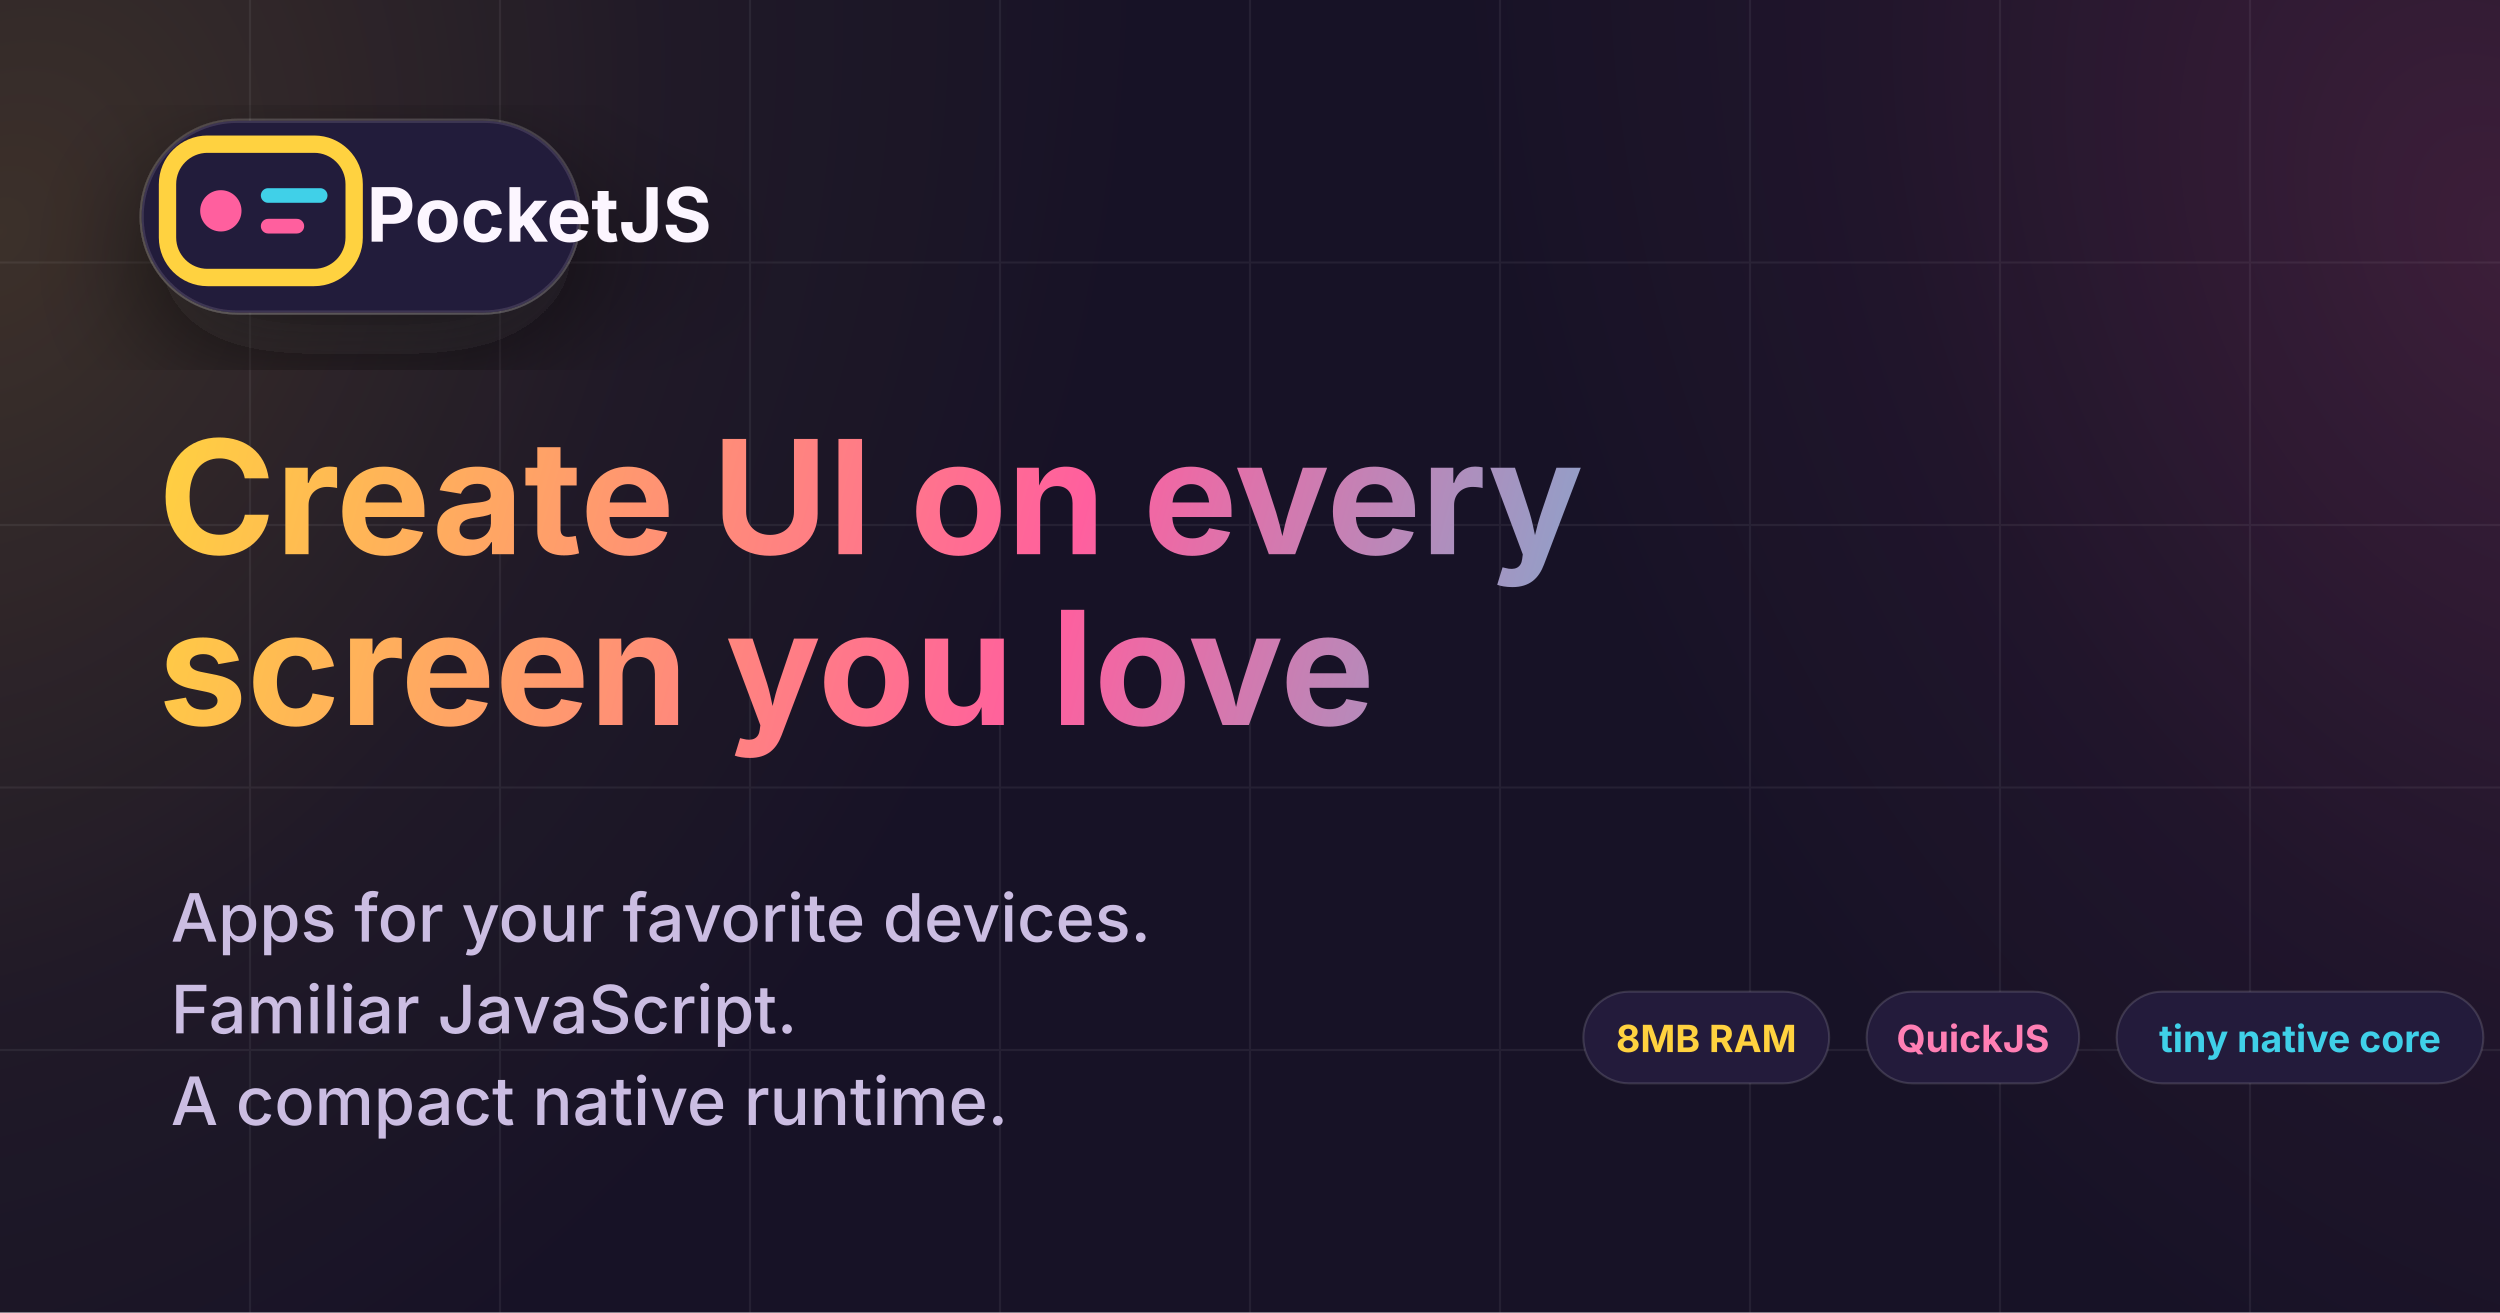
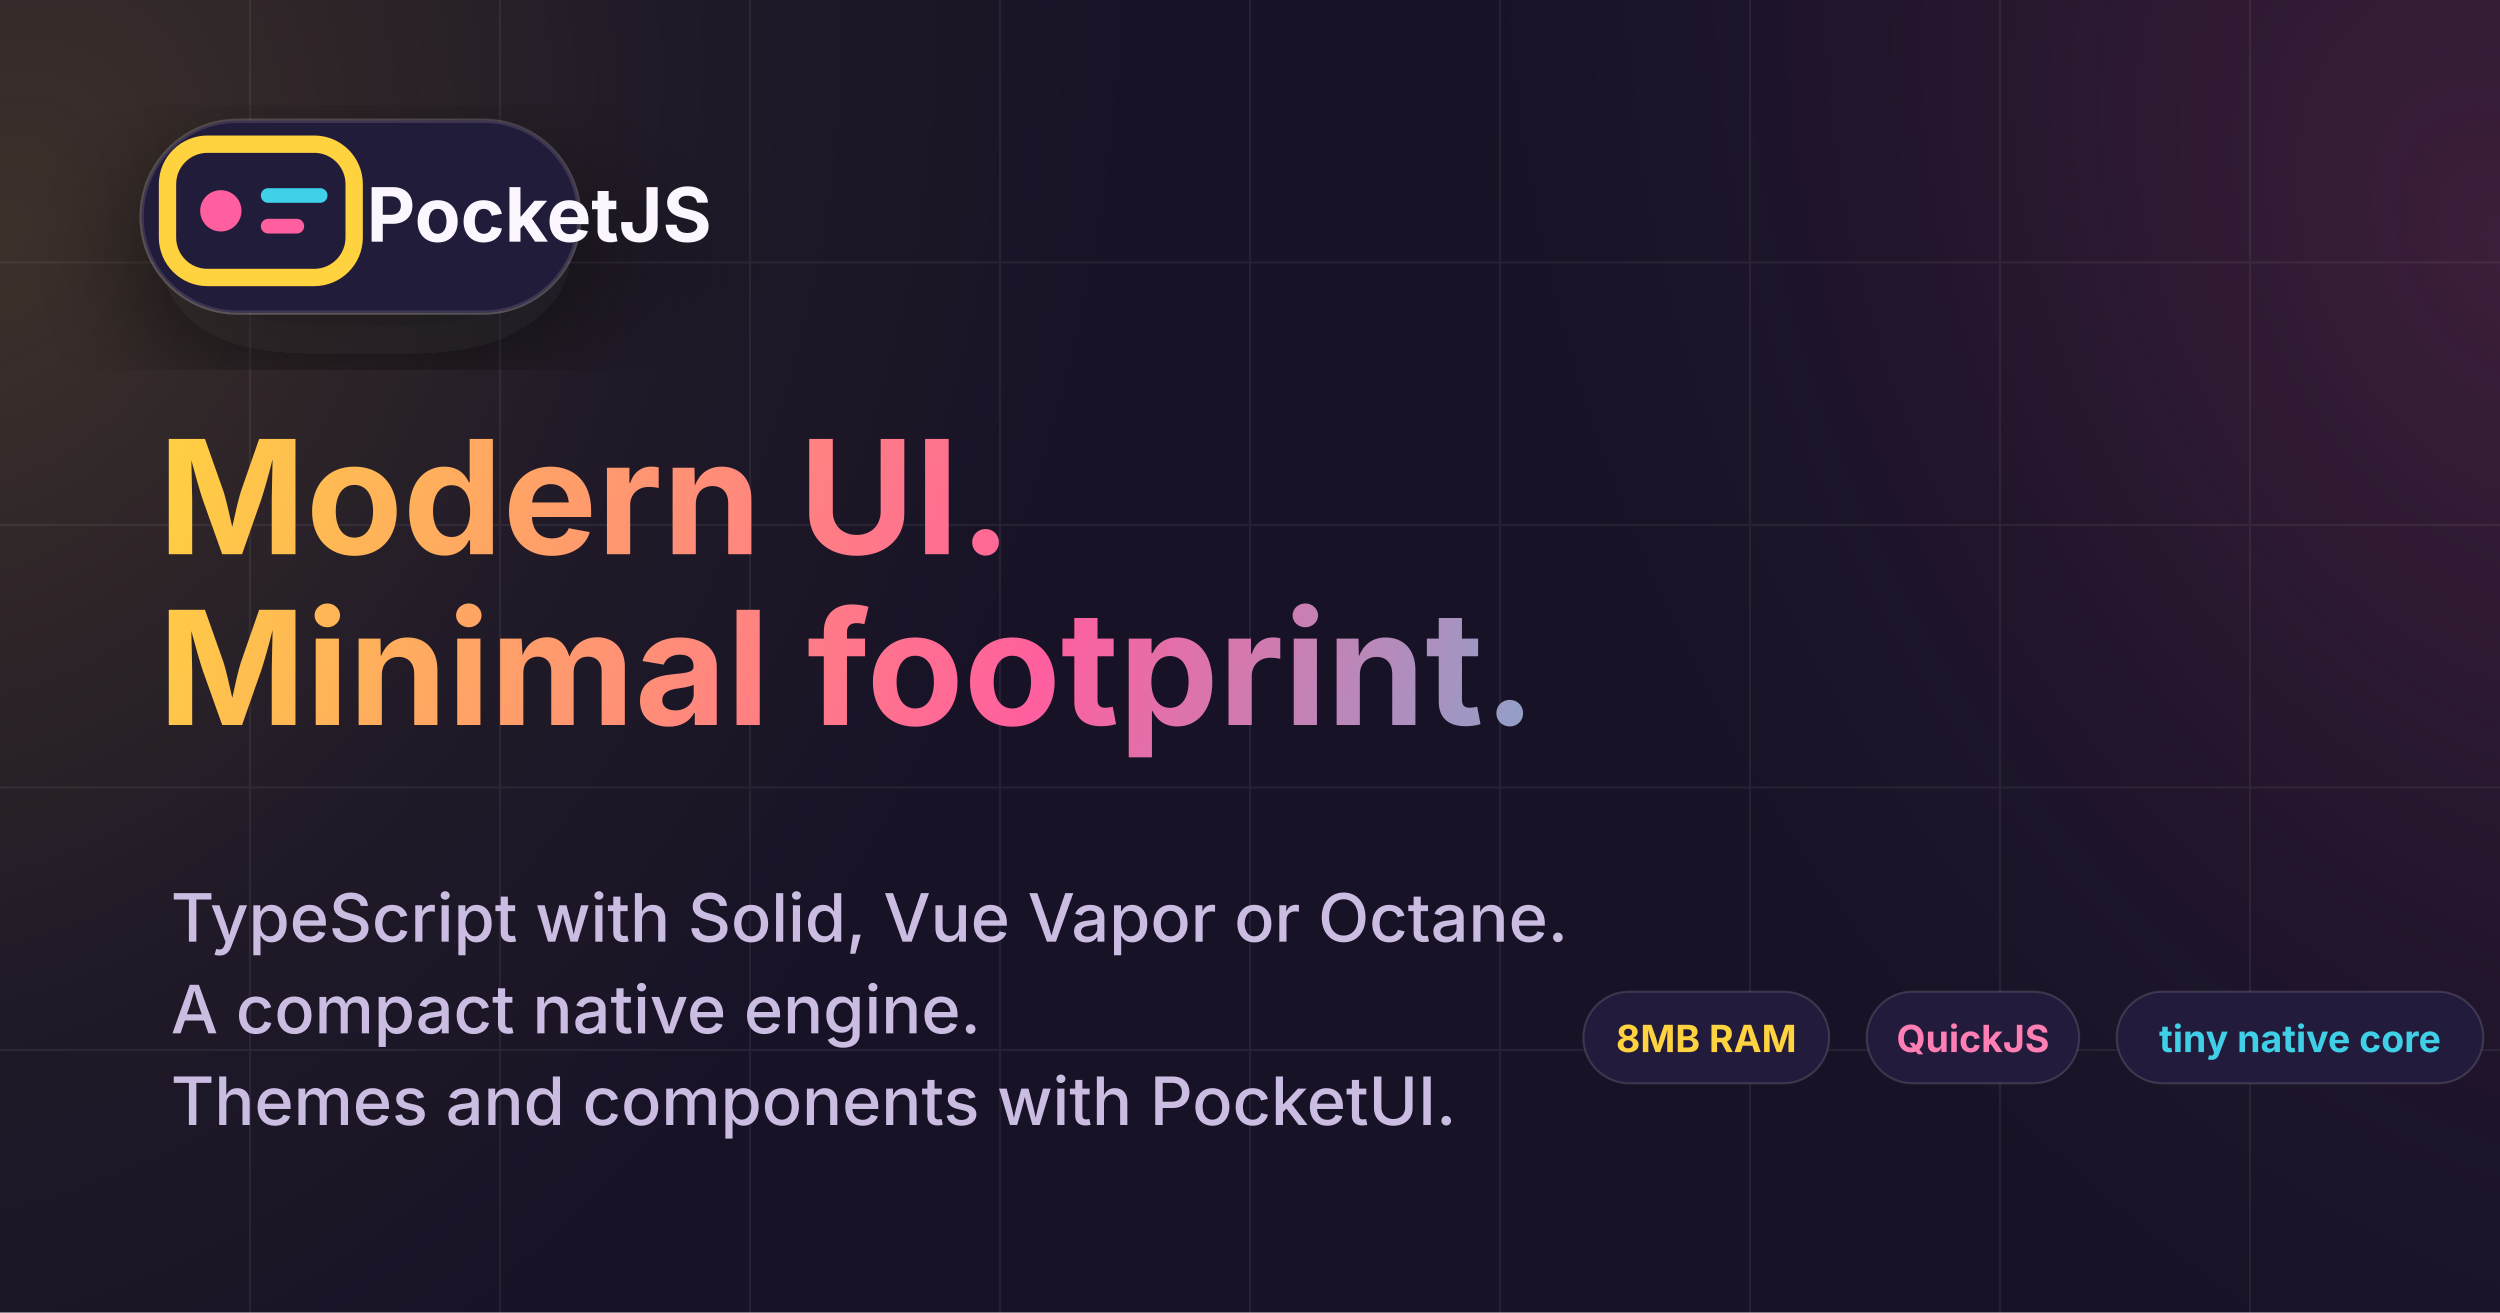
- <svg xmlns="http://www.w3.org/2000/svg" width="1200" height="630" viewBox="0 0 1200 630" role="img" aria-label="PocketJS - Create UI on every screen you love">
+ <svg xmlns="http://www.w3.org/2000/svg" width="1200" height="630" viewBox="0 0 1200 630" role="img" aria-label="PocketJS - Modern UI. Minimal footprint.">
  <defs>
    <radialGradient id="og-left" cx="0" cy="0" r="1" gradientUnits="userSpaceOnUse" gradientTransform="translate(0 115) rotate(24) scale(520 680)">
      <stop stop-color="#ffd23f" stop-opacity="0.16" />
      <stop offset="0.58" stop-color="#ffd23f" stop-opacity="0.04" />
      <stop offset="1" stop-color="#ffd23f" stop-opacity="0" />
    </radialGradient>
    <radialGradient id="og-right" cx="0" cy="0" r="1" gradientUnits="userSpaceOnUse" gradientTransform="translate(1200 120) rotate(154) scale(460 660)">
      <stop stop-color="#ff5f9e" stop-opacity="0.16" />
      <stop offset="0.62" stop-color="#ff5f9e" stop-opacity="0.04" />
      <stop offset="1" stop-color="#ff5f9e" stop-opacity="0" />
    </radialGradient>
    <linearGradient id="og-title" x1="76" y1="190" x2="900" y2="410" gradientUnits="userSpaceOnUse">
      <stop stop-color="#ffd23f" />
      <stop offset="0.52" stop-color="#ff5f9e" />
      <stop offset="1" stop-color="#3fd0e8" />
    </linearGradient>
    <filter id="soft-shadow" x="-30%" y="-30%" width="160%" height="160%">
      <feDropShadow dx="0" dy="20" stdDeviation="28" flood-color="#0e0919" flood-opacity="0.58" />
    </filter>
  </defs>
  <rect width="1200" height="630" fill="#171226" />
  <rect width="1200" height="630" fill="url(#og-left)" />
  <rect width="1200" height="630" fill="url(#og-right)" />
  <path d="M0 126H1200M0 252H1200M0 378H1200M0 504H1200M120 0V630M240 0V630M360 0V630M480 0V630M600 0V630M720 0V630M840 0V630M960 0V630M1080 0V630" stroke="#ffffff" stroke-opacity="0.06" stroke-width="1" />
  <g filter="url(#soft-shadow)">
    <rect x="68" y="58" width="210" height="92" rx="46" fill="#231b3b" stroke="#ffffff" stroke-opacity="0.12" stroke-width="2" />
    <g transform="translate(74 50) scale(3.2)">
      <rect x="2" y="6" width="28" height="20" rx="6" fill="none" stroke="#ffd23f" stroke-width="2.6" stroke-linejoin="round" />
      <circle cx="10" cy="16" r="3.1" fill="#ff5f9e" />
      <rect x="16" y="12.6" width="10" height="2.2" rx="1.1" fill="#3fd0e8" />
      <rect x="16" y="17.2" width="6.5" height="2.2" rx="1.1" fill="#ff5f9e" />
    </g>
    <text x="176" y="116" fill="#fcf6ff" font-family="Inter, -apple-system, BlinkMacSystemFont, Segoe UI, sans-serif" font-size="36" font-weight="700">PocketJS</text>
  </g>
  <text x="76" y="266" fill="url(#og-title)" font-family="Inter, -apple-system, BlinkMacSystemFont, Segoe UI, sans-serif" font-size="76" font-weight="700" letter-spacing="0">
-     <tspan x="76" dy="0">Create UI on every</tspan>
-     <tspan x="76" dy="82">screen you love</tspan>
+     <tspan x="76" dy="0">Modern UI.</tspan>
+     <tspan x="76" dy="82">Minimal footprint.</tspan>
  </text>
  <text x="82" y="452" fill="#cbbde2" font-family="Inter, -apple-system, BlinkMacSystemFont, Segoe UI, sans-serif" font-size="32" font-weight="500" letter-spacing="0">
-     <tspan x="82" dy="0">Apps for your favorite devices.</tspan>
-     <tspan x="82" dy="44">Familiar JavaScript.</tspan>
-     <tspan x="82" dy="44">A compact native runtime.</tspan>
+     <tspan x="82" dy="0">TypeScript with Solid, Vue Vapor or Octane.</tspan>
+     <tspan x="82" dy="44">A compact native engine.</tspan>
+     <tspan x="82" dy="44">Themes and components with PocketUI.</tspan>
  </text>
  <g transform="translate(760 476)">
    <rect x="0" y="0" width="118" height="44" rx="22" fill="#231b3b" stroke="#ffffff" stroke-opacity="0.14" />
    <text x="59" y="29" text-anchor="middle" fill="#ffd23f" font-family="Inter, -apple-system, BlinkMacSystemFont, Segoe UI, sans-serif" font-size="18" font-weight="700">8MB RAM</text>
    <rect x="136" y="0" width="102" height="44" rx="22" fill="#231b3b" stroke="#ffffff" stroke-opacity="0.14" />
    <text x="187" y="29" text-anchor="middle" fill="#ff7fb4" font-family="Inter, -apple-system, BlinkMacSystemFont, Segoe UI, sans-serif" font-size="18" font-weight="700">QuickJS</text>
    <rect x="256" y="0" width="176" height="44" rx="22" fill="#231b3b" stroke="#ffffff" stroke-opacity="0.14" />
    <text x="344" y="29" text-anchor="middle" fill="#3fd0e8" font-family="Inter, -apple-system, BlinkMacSystemFont, Segoe UI, sans-serif" font-size="18" font-weight="700">tiny native core</text>
  </g>
</svg>
